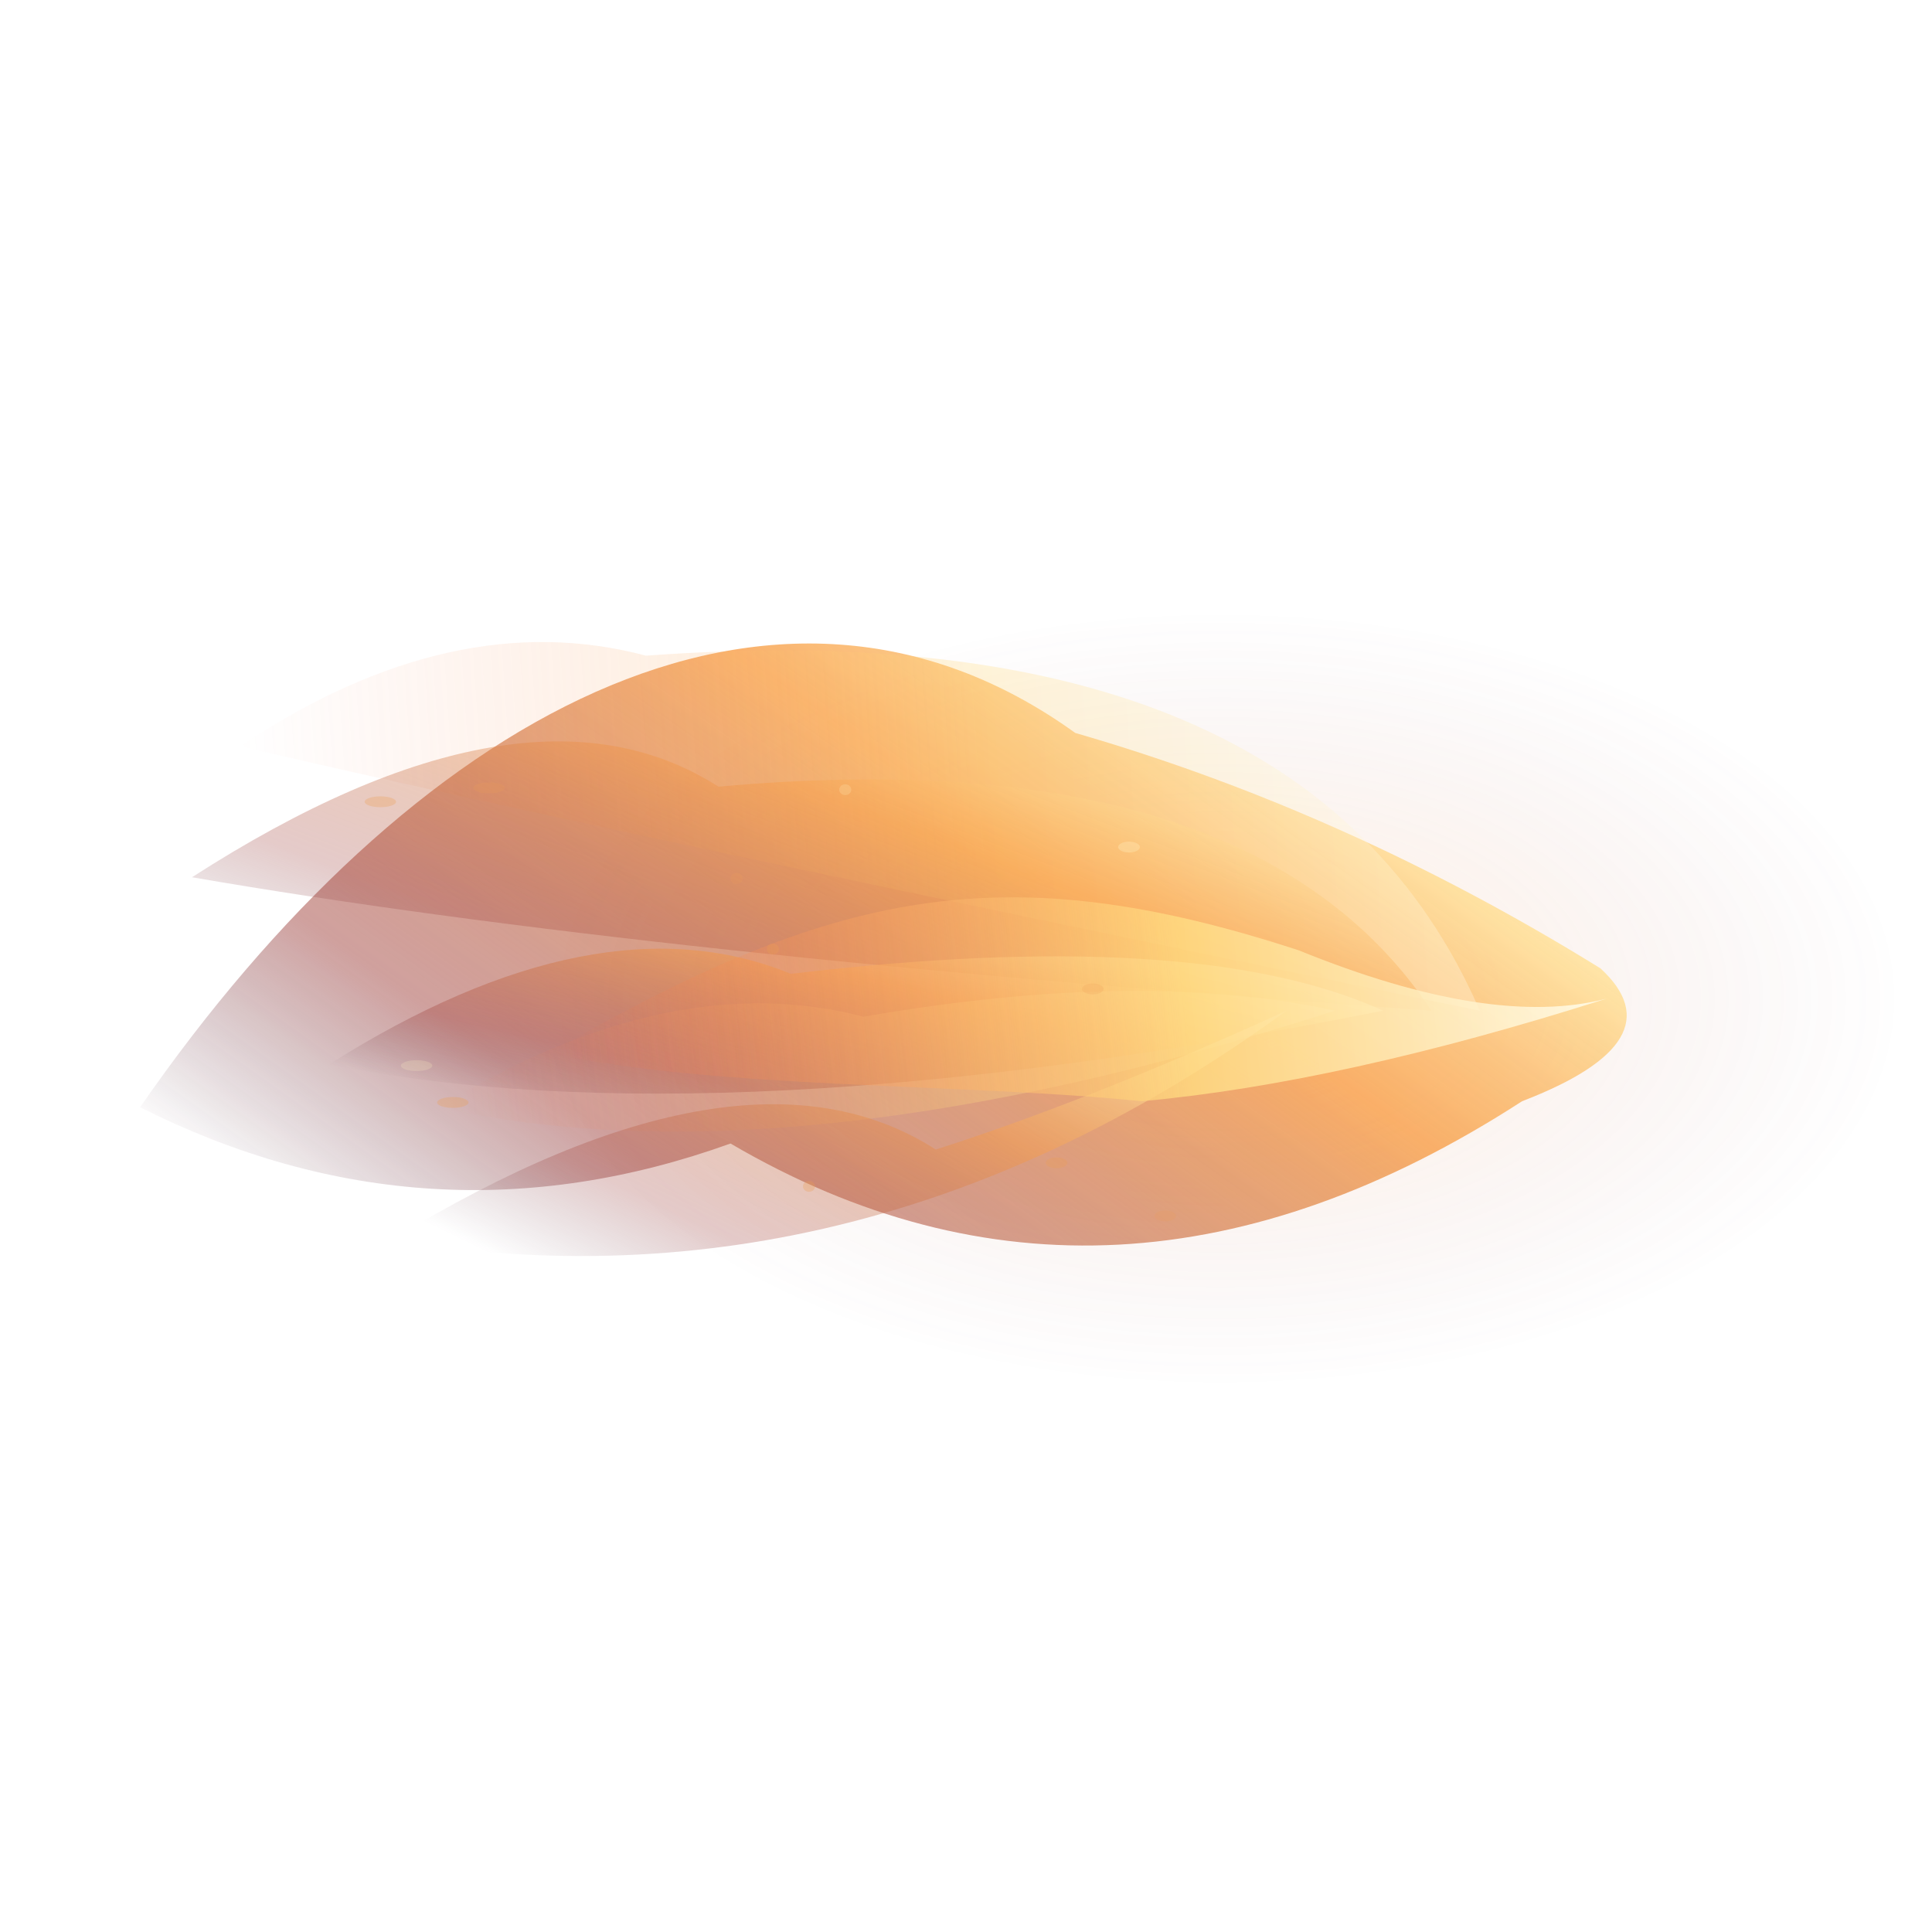
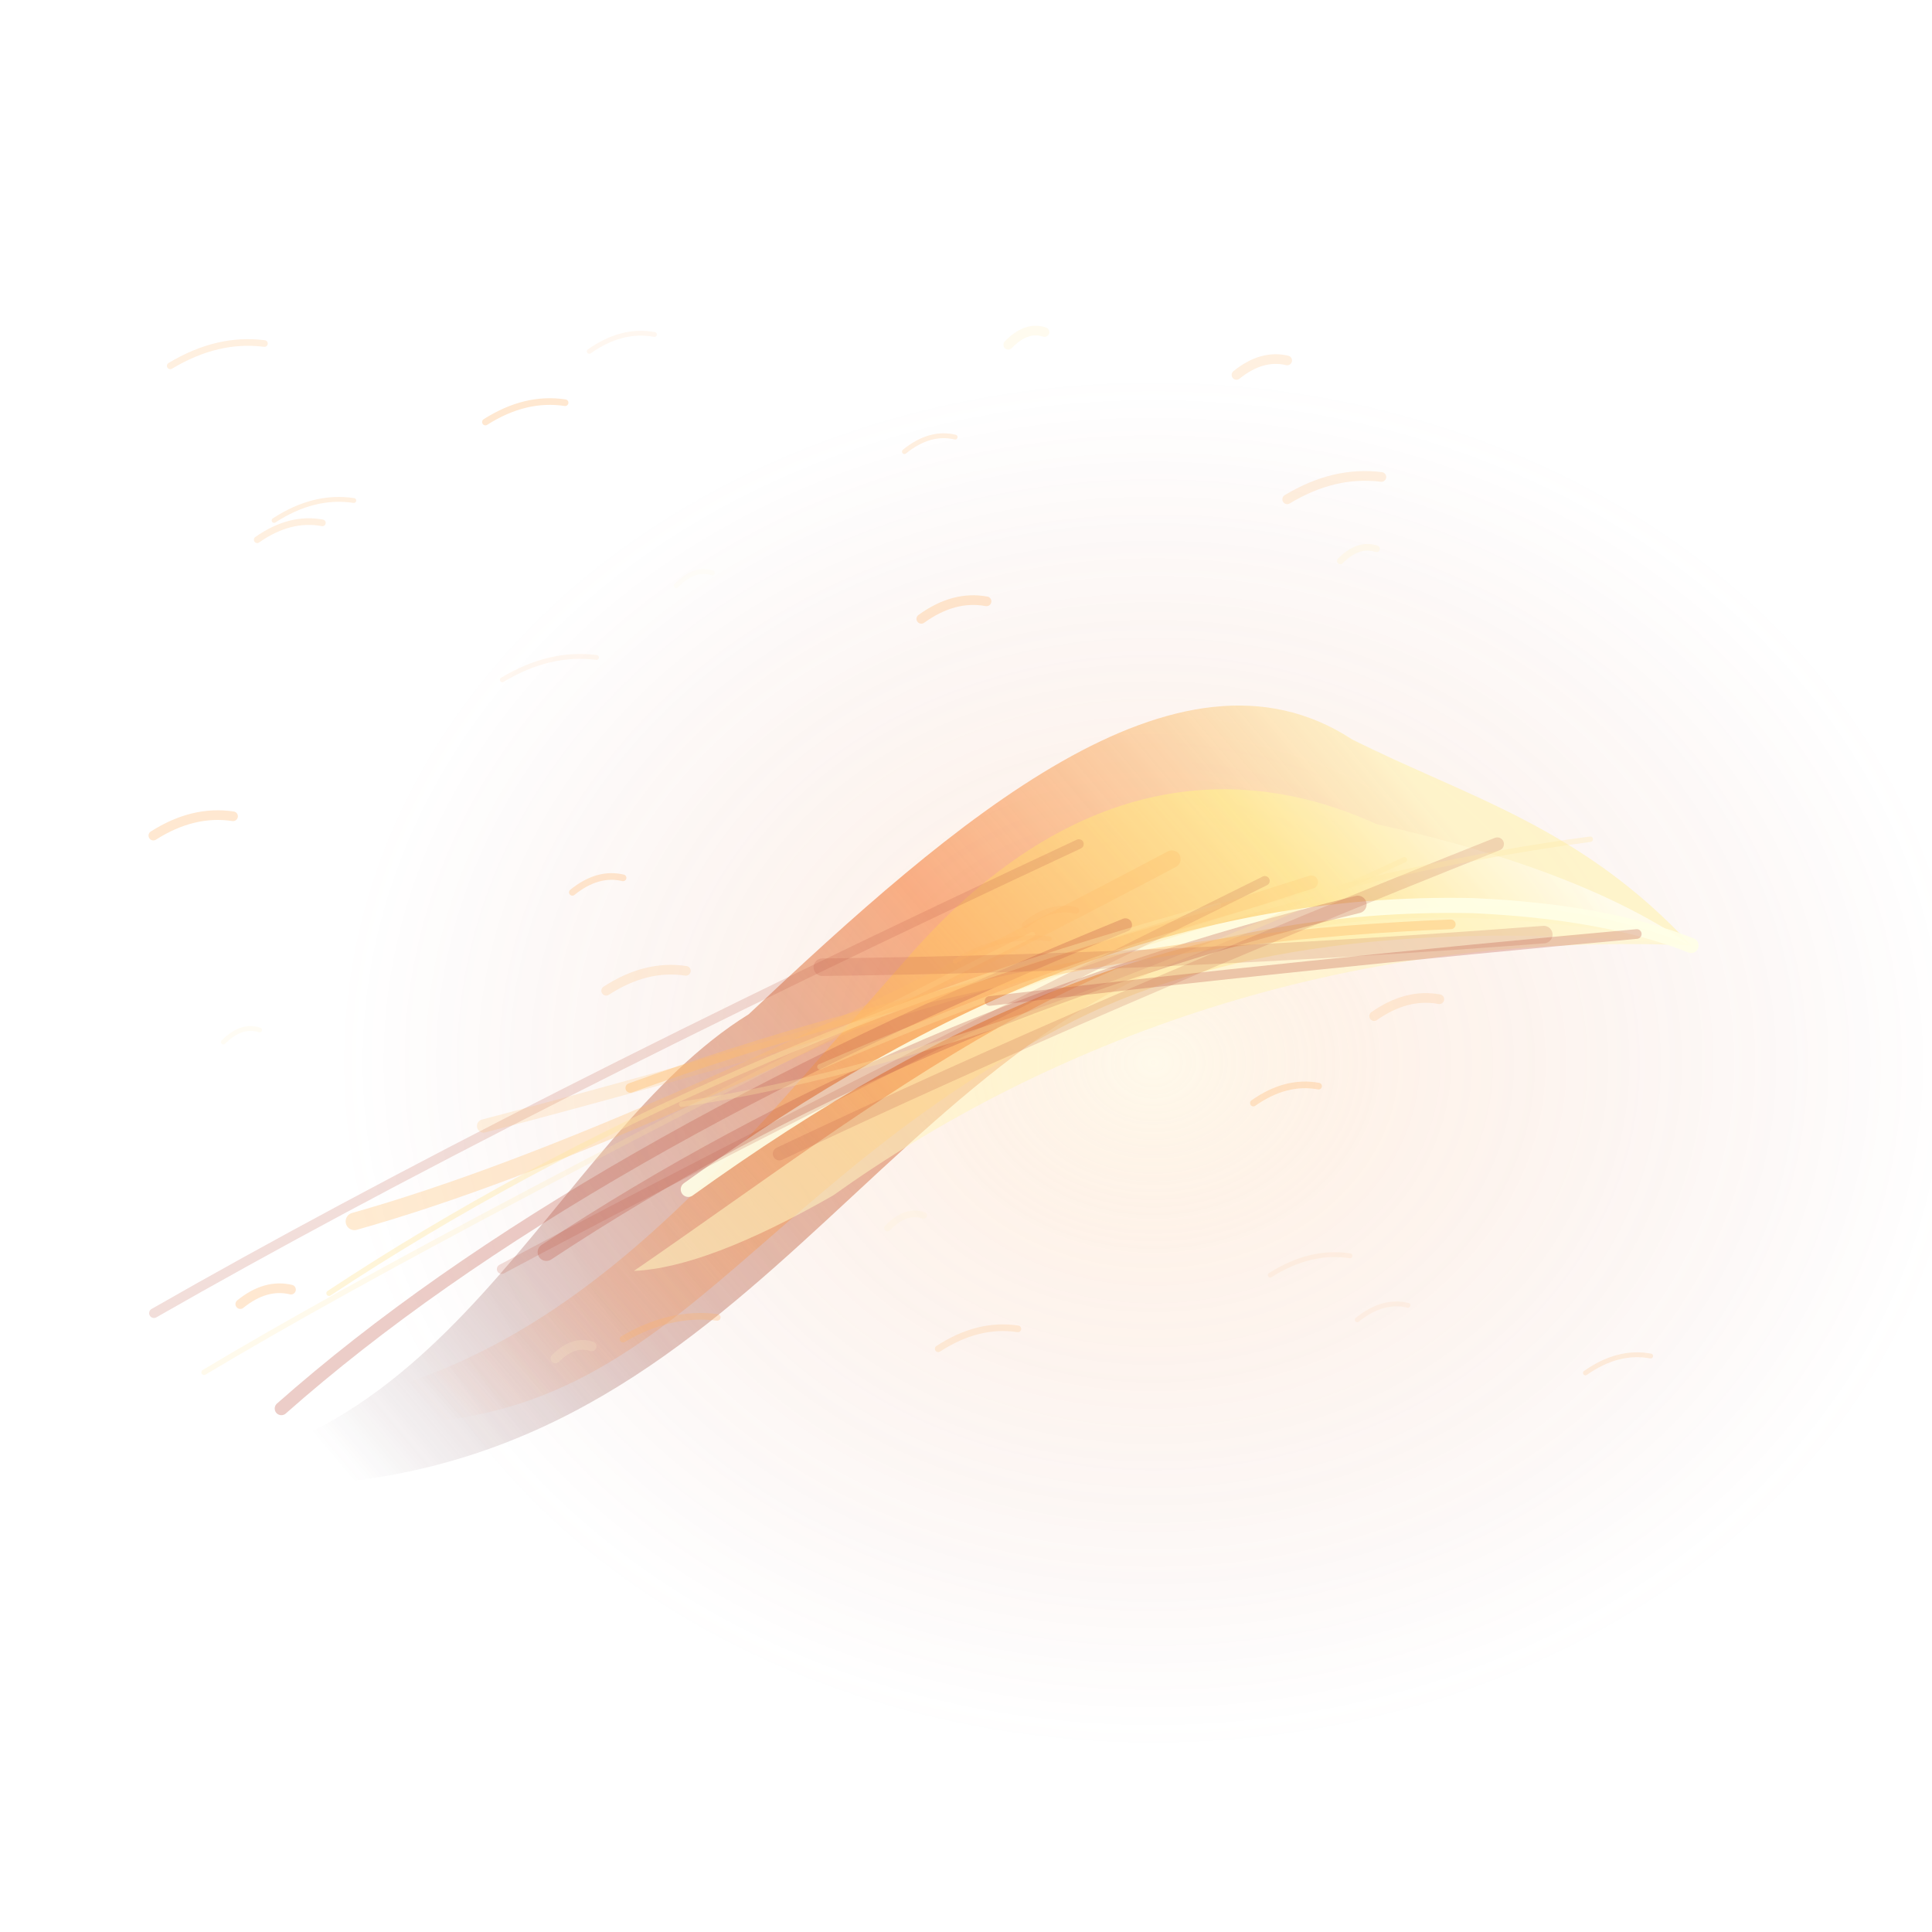
<svg xmlns="http://www.w3.org/2000/svg" width="320" height="320" viewBox="0 0 320 320">
  <defs>
-     <linearGradient id="fire" x1="0%" y1="80%" x2="100%" y2="23%">
-       <stop offset="0" stop-color="#451f35" stop-opacity="0" />
-       <stop offset=".23" stop-color="#9c3a35" stop-opacity=".53" />
-       <stop offset=".64" stop-color="#f89d46" stop-opacity=".88" />
-       <stop offset=".86" stop-color="#ffe5a1" />
-       <stop offset="1" stop-color="#fffbea" />
+     <linearGradient id="sm" x1="3%" y1="70%" x2="92%" y2="33%">
+       <stop offset="0" stop-color="#4b2539" stop-opacity="0" />
+       <stop offset=".26" stop-color="#a14a39" stop-opacity=".38" />
+       <stop offset=".64" stop-color="#f57c38" stop-opacity=".70" />
+       <stop offset="1" stop-color="#fff2bc" stop-opacity=".88" />
    </linearGradient>
-     <linearGradient id="hot" x1="0%" y1="40%" x2="100%" y2="38%">
-       <stop offset="0" stop-color="#f36b40" stop-opacity="0" />
-       <stop offset=".6" stop-color="#ffdb81" />
-       <stop offset="1" stop-color="#fffef1" />
+     <linearGradient id="hot" x1="0%" y1="70%" x2="100%" y2="30%">
+       <stop offset="0" stop-color="#ef6b36" stop-opacity="0" />
+       <stop offset=".45" stop-color="#ffae51" stop-opacity=".70" />
+       <stop offset=".82" stop-color="#ffeb96" />
+       <stop offset="1" stop-color="#fffdf4" />
    </linearGradient>
-     <radialGradient id="mist">
-       <stop offset="0" stop-color="#ffdd92" stop-opacity=".56" />
-       <stop offset=".28" stop-color="#ff9e50" stop-opacity=".28" />
-       <stop offset="1" stop-color="#7d3445" stop-opacity="0" />
+     <radialGradient id="halo">
+       <stop offset="0" stop-color="#ffe8a9" stop-opacity=".42" />
+       <stop offset=".28" stop-color="#f99c56" stop-opacity=".22" />
+       <stop offset="1" stop-color="#b95344" stop-opacity="0" />
    </radialGradient>
  </defs>
-   <ellipse cx="202.1" cy="165.4" rx="113" ry="65" fill="url(#mist)" opacity=".42" />
-   <path d="M23.2 183.4 C68.0 118.7 128.0 85.3 178.1 121.4 Q223.1 134.4 265.1 160.4 Q278.1 172.4 252.1 182.4 Q184.1 226.4 121.0 189.4 Q71.0 207.4 23.2 183.4 Z" fill="url(#fire)" opacity=".9" />
-   <path d="M39.8 123.6 Q75.0 100.1 107.0 108.6 Q216.1 100.6 245.1 167.4 Q95.0 136.6 39.8 123.6 Z" fill="url(#hot)" opacity="0.3" />
-   <path d="M31.8 145.3 Q87.0 109.8 119.0 130.3 Q207.1 122.3 237.1 167.4 Q107.0 158.3 31.8 145.3 Z" fill="url(#fire)" opacity="0.5" />
-   <path d="M54.5 176.3 Q99.0 148.2 131.0 161.3 Q198.1 153.3 229.1 167.4 Q119.0 189.3 54.5 176.3 Z" fill="url(#fire)" opacity="0.6" />
-   <path d="M72.7 183.4 Q111.0 160.0 143.0 168.4 Q189.1 160.4 221.1 167.4 Q131.0 196.4 72.7 183.4 Z" fill="url(#hot)" opacity="0.3" />
-   <path d="M64.8 205.4 Q123.0 169.9 155.0 190.4 Q180.1 182.4 213.1 167.4 Q143.0 218.4 64.8 205.4 Z" fill="url(#fire)" opacity="0.5" />
-   <path d="M91 174.4 C138 147.4 166.1 141.4 215.1 157.4 Q247.1 170.4 266.1 165.4 Q222.1 179.4 189.1 182.4 C160 179.4 118 180.4 91 174.4 Z" fill="url(#hot)" opacity=".83" />
-   <ellipse cx="140.0" cy="130.8" rx="1.0" ry=".9" fill="#fff3c2" opacity="0.2" />
-   <ellipse cx="193.0" cy="201.4" rx="1.8" ry=".9" fill="#ec9d54" opacity="0.2" />
-   <ellipse cx="81.0" cy="130.5" rx="2.6" ry=".9" fill="#ec9d54" opacity="0.2" />
-   <ellipse cx="134.0" cy="196.5" rx="1.0" ry=".9" fill="#ec9d54" opacity="0.3" />
-   <ellipse cx="187.0" cy="140.3" rx="1.8" ry=".9" fill="#fff3c2" opacity="0.3" />
-   <ellipse cx="75.0" cy="182.6" rx="2.6" ry=".9" fill="#ec9d54" opacity="0.3" />
-   <ellipse cx="128.0" cy="157.2" rx="1.0" ry=".9" fill="#ec9d54" opacity="0.3" />
-   <ellipse cx="181.0" cy="163.8" rx="1.8" ry=".9" fill="#ec9d54" opacity="0.2" />
-   <ellipse cx="69.0" cy="176.5" rx="2.6" ry=".9" fill="#fff3c2" opacity="0.2" />
-   <ellipse cx="122.0" cy="145.5" rx="1.0" ry=".9" fill="#ec9d54" opacity="0.2" />
-   <ellipse cx="175.0" cy="192.6" rx="1.8" ry=".9" fill="#ec9d54" opacity="0.3" />
-   <ellipse cx="63.0" cy="132.8" rx="2.6" ry=".9" fill="#ec9d54" opacity="0.3" />
+   <ellipse cx="191.0" cy="176.0" rx="134" ry="113" fill="url(#halo)" opacity=".56" />
+   <path d="M 19 243.9 C 74 246.2 91 188.4 124 168.0 C 158 136.0 195 103.5 224 122.5 C 243 132.0 262 137.0 280.1 156.6 C 244 149.2 217 151.0 193 160.0 C 135 185.0 113 260.0 19 243.9 Z" fill="url(#sm)" opacity=".83" />
+   <path d="M 44 233.8 C 92 230.0 119 194.0 150 159.0 C 177 127.8 205 126.0 228 136.5 Q 262 144.0 280.1 156.6 C 239 152.5 204 156.0 178 169.0 C 117 200.0 109 246.0 44 233.8 Z" fill="url(#hot)" opacity=".78" />
+   <path d="M 105 210.5 C 145 183.0 185 150.2 228 151.4 Q 256 147.0 280.1 156.6 C 222 154.0 173 173.0 138 198.0 Q 117 210.0 105 210.5 Z" fill="#fff4bf" opacity=".57" />
+   <path d="M 114 197.0 C 156 166.8 197 149.0 244 150.0 Q 266 151.0 280.1 156.6" fill="none" stroke="#ffffe7" stroke-width="2.5" stroke-linecap="round" opacity=".90" />
+   <path d="M 33.8 227.3 Q 73.0 203.8 171.0 154.8" fill="none" stroke="#ffe7a1" opacity="0.2" stroke-width="0.9" stroke-linecap="round" />
+   <path d="M 25.5 217.5 Q 84.0 184.0 178.7 139.8" fill="none" stroke="#be5847" opacity="0.2" stroke-width="1.6" stroke-linecap="round" />
+   <path d="M 46.6 233.3 Q 95.0 190.5 186.4 153.2" fill="none" stroke="#be5847" opacity="0.3" stroke-width="2.2" stroke-linecap="round" />
+   <path d="M 58.7 202.3 Q 106.0 189.0 194.1 142.3" fill="none" stroke="#ffbc68" opacity="0.3" stroke-width="2.9" stroke-linecap="round" />
+   <path d="M 54.5 214.2 Q 117.0 172.9 201.8 150.0" fill="none" stroke="#ffe7a1" opacity="0.4" stroke-width="0.9" stroke-linecap="round" />
+   <path d="M 83.1 210.2 Q 128.0 186.2 209.5 145.9" fill="none" stroke="#be5847" opacity="0.2" stroke-width="1.6" stroke-linecap="round" />
+   <path d="M 80.1 186.5 Q 139.0 171.1 217.2 146.1" fill="none" stroke="#ffbc68" opacity="0.2" stroke-width="2.2" stroke-linecap="round" />
+   <path d="M 90.5 207.4 Q 150.0 168.1 224.9 149.8" fill="none" stroke="#be5847" opacity="0.3" stroke-width="2.9" stroke-linecap="round" />
+   <path d="M 112.9 182.9 Q 161.0 175.8 232.6 142.4" fill="none" stroke="#ffe7a1" opacity="0.3" stroke-width="0.9" stroke-linecap="round" />
+   <path d="M 104.4 180.2 Q 172.0 155.8 240.3 153.1" fill="none" stroke="#ffbc68" opacity="0.4" stroke-width="1.6" stroke-linecap="round" />
+   <path d="M 129.1 191.1 Q 183.0 165.6 248.0 139.8" fill="none" stroke="#be5847" opacity="0.2" stroke-width="2.2" stroke-linecap="round" />
+   <path d="M 136.2 160.2 Q 194.0 159.5 255.7 154.8" fill="none" stroke="#be5847" opacity="0.2" stroke-width="2.9" stroke-linecap="round" />
+   <path d="M 135.8 176.7 Q 205.0 146.8 263.4 139.0" fill="none" stroke="#ffe7a1" opacity="0.3" stroke-width="0.9" stroke-linecap="round" />
+   <path d="M 163.9 165.8 Q 216.0 159.7 271.1 154.7" fill="none" stroke="#be5847" opacity="0.3" stroke-width="1.6" stroke-linecap="round" />
+   <path d="M 112.0 97.0 Q 115.0 93.9 118.0 94.9" fill="none" stroke="#fff1ca" opacity="0.1" stroke-width="0.8" stroke-linecap="round" />
+   <path d="M 169.8 153.2 Q 174.0 149.8 178.2 150.8" fill="none" stroke="#ffb264" opacity="0.2" stroke-width="1.1" stroke-linecap="round" />
+   <path d="M 227.6 168.3 Q 233.0 164.5 238.4 165.5" fill="none" stroke="#ffb264" opacity="0.2" stroke-width="1.6" stroke-linecap="round" />
+   <path d="M 45.4 86.2 Q 52.0 81.9 58.6 82.9" fill="none" stroke="#ffb264" opacity="0.2" stroke-width="0.8" stroke-linecap="round" />
+   <path d="M 103.2 221.8 Q 111.0 217.2 118.8 218.2" fill="none" stroke="#ffb264" opacity="0.3" stroke-width="1.1" stroke-linecap="round" />
+   <path d="M 167.0 57.1 Q 170.0 54.0 173.0 55.0" fill="none" stroke="#fff1ca" opacity="0.3" stroke-width="1.6" stroke-linecap="round" />
+   <path d="M 224.8 218.6 Q 229.0 215.2 233.2 216.2" fill="none" stroke="#ffb264" opacity="0.1" stroke-width="0.8" stroke-linecap="round" />
+   <path d="M 42.6 89.4 Q 48.0 85.6 53.4 86.6" fill="none" stroke="#ffb264" opacity="0.2" stroke-width="1.1" stroke-linecap="round" />
+   <path d="M 100.4 164.1 Q 107.0 159.8 113.6 160.8" fill="none" stroke="#ffb264" opacity="0.2" stroke-width="1.6" stroke-linecap="round" />
+   <path d="M 158.2 159.2 Q 166.0 154.5 173.8 155.5" fill="none" stroke="#ffb264" opacity="0.2" stroke-width="0.8" stroke-linecap="round" />
+   <path d="M 222.0 92.9 Q 225.0 89.9 228.0 90.9" fill="none" stroke="#fff1ca" opacity="0.3" stroke-width="1.1" stroke-linecap="round" />
+   <path d="M 39.8 216.0 Q 44.0 212.6 48.2 213.6" fill="none" stroke="#ffb264" opacity="0.3" stroke-width="1.6" stroke-linecap="round" />
+   <path d="M 97.6 58.2 Q 103.0 54.4 108.4 55.4" fill="none" stroke="#ffb264" opacity="0.1" stroke-width="0.8" stroke-linecap="round" />
+   <path d="M 155.4 223.4 Q 162.0 219.1 168.6 220.1" fill="none" stroke="#ffb264" opacity="0.2" stroke-width="1.1" stroke-linecap="round" />
+   <path d="M 213.2 82.7 Q 221.0 78.0 228.8 79.0" fill="none" stroke="#ffb264" opacity="0.2" stroke-width="1.6" stroke-linecap="round" />
+   <path d="M 37.0 172.6 Q 40.0 169.6 43.0 170.6" fill="none" stroke="#fff1ca" opacity="0.2" stroke-width="0.8" stroke-linecap="round" />
+   <path d="M 94.8 147.8 Q 99.0 144.4 103.2 145.4" fill="none" stroke="#ffb264" opacity="0.3" stroke-width="1.1" stroke-linecap="round" />
+   <path d="M 152.6 102.5 Q 158.0 98.6 163.4 99.6" fill="none" stroke="#ffb264" opacity="0.3" stroke-width="1.6" stroke-linecap="round" />
+   <path d="M 210.4 211.2 Q 217.0 207.0 223.6 208.0" fill="none" stroke="#ffb264" opacity="0.1" stroke-width="0.8" stroke-linecap="round" />
+   <path d="M 28.2 60.6 Q 36.0 55.9 43.8 56.9" fill="none" stroke="#ffb264" opacity="0.2" stroke-width="1.1" stroke-linecap="round" />
+   <path d="M 92.0 225.0 Q 95.0 222.0 98.0 223.0" fill="none" stroke="#fff1ca" opacity="0.2" stroke-width="1.6" stroke-linecap="round" />
+   <path d="M 149.8 74.8 Q 154.0 71.4 158.2 72.4" fill="none" stroke="#ffb264" opacity="0.2" stroke-width="0.8" stroke-linecap="round" />
+   <path d="M 207.6 182.7 Q 213.0 178.9 218.4 179.9" fill="none" stroke="#ffb264" opacity="0.3" stroke-width="1.1" stroke-linecap="round" />
+   <path d="M 25.4 138.4 Q 32.0 134.2 38.6 135.2" fill="none" stroke="#ffb264" opacity="0.3" stroke-width="1.6" stroke-linecap="round" />
+   <path d="M 83.2 112.6 Q 91.0 107.9 98.8 108.9" fill="none" stroke="#ffb264" opacity="0.1" stroke-width="0.8" stroke-linecap="round" />
+   <path d="M 147.0 203.4 Q 150.0 200.3 153.0 201.3" fill="none" stroke="#fff1ca" opacity="0.2" stroke-width="1.1" stroke-linecap="round" />
+   <path d="M 204.8 62.1 Q 209.0 58.7 213.2 59.7" fill="none" stroke="#ffb264" opacity="0.2" stroke-width="1.6" stroke-linecap="round" />
+   <path d="M 262.6 227.4 Q 268.0 223.6 273.4 224.6" fill="none" stroke="#ffb264" opacity="0.2" stroke-width="0.8" stroke-linecap="round" />
+   <path d="M 80.4 69.9 Q 87.0 65.7 93.6 66.7" fill="none" stroke="#ffb264" opacity="0.3" stroke-width="1.1" stroke-linecap="round" />
</svg>
